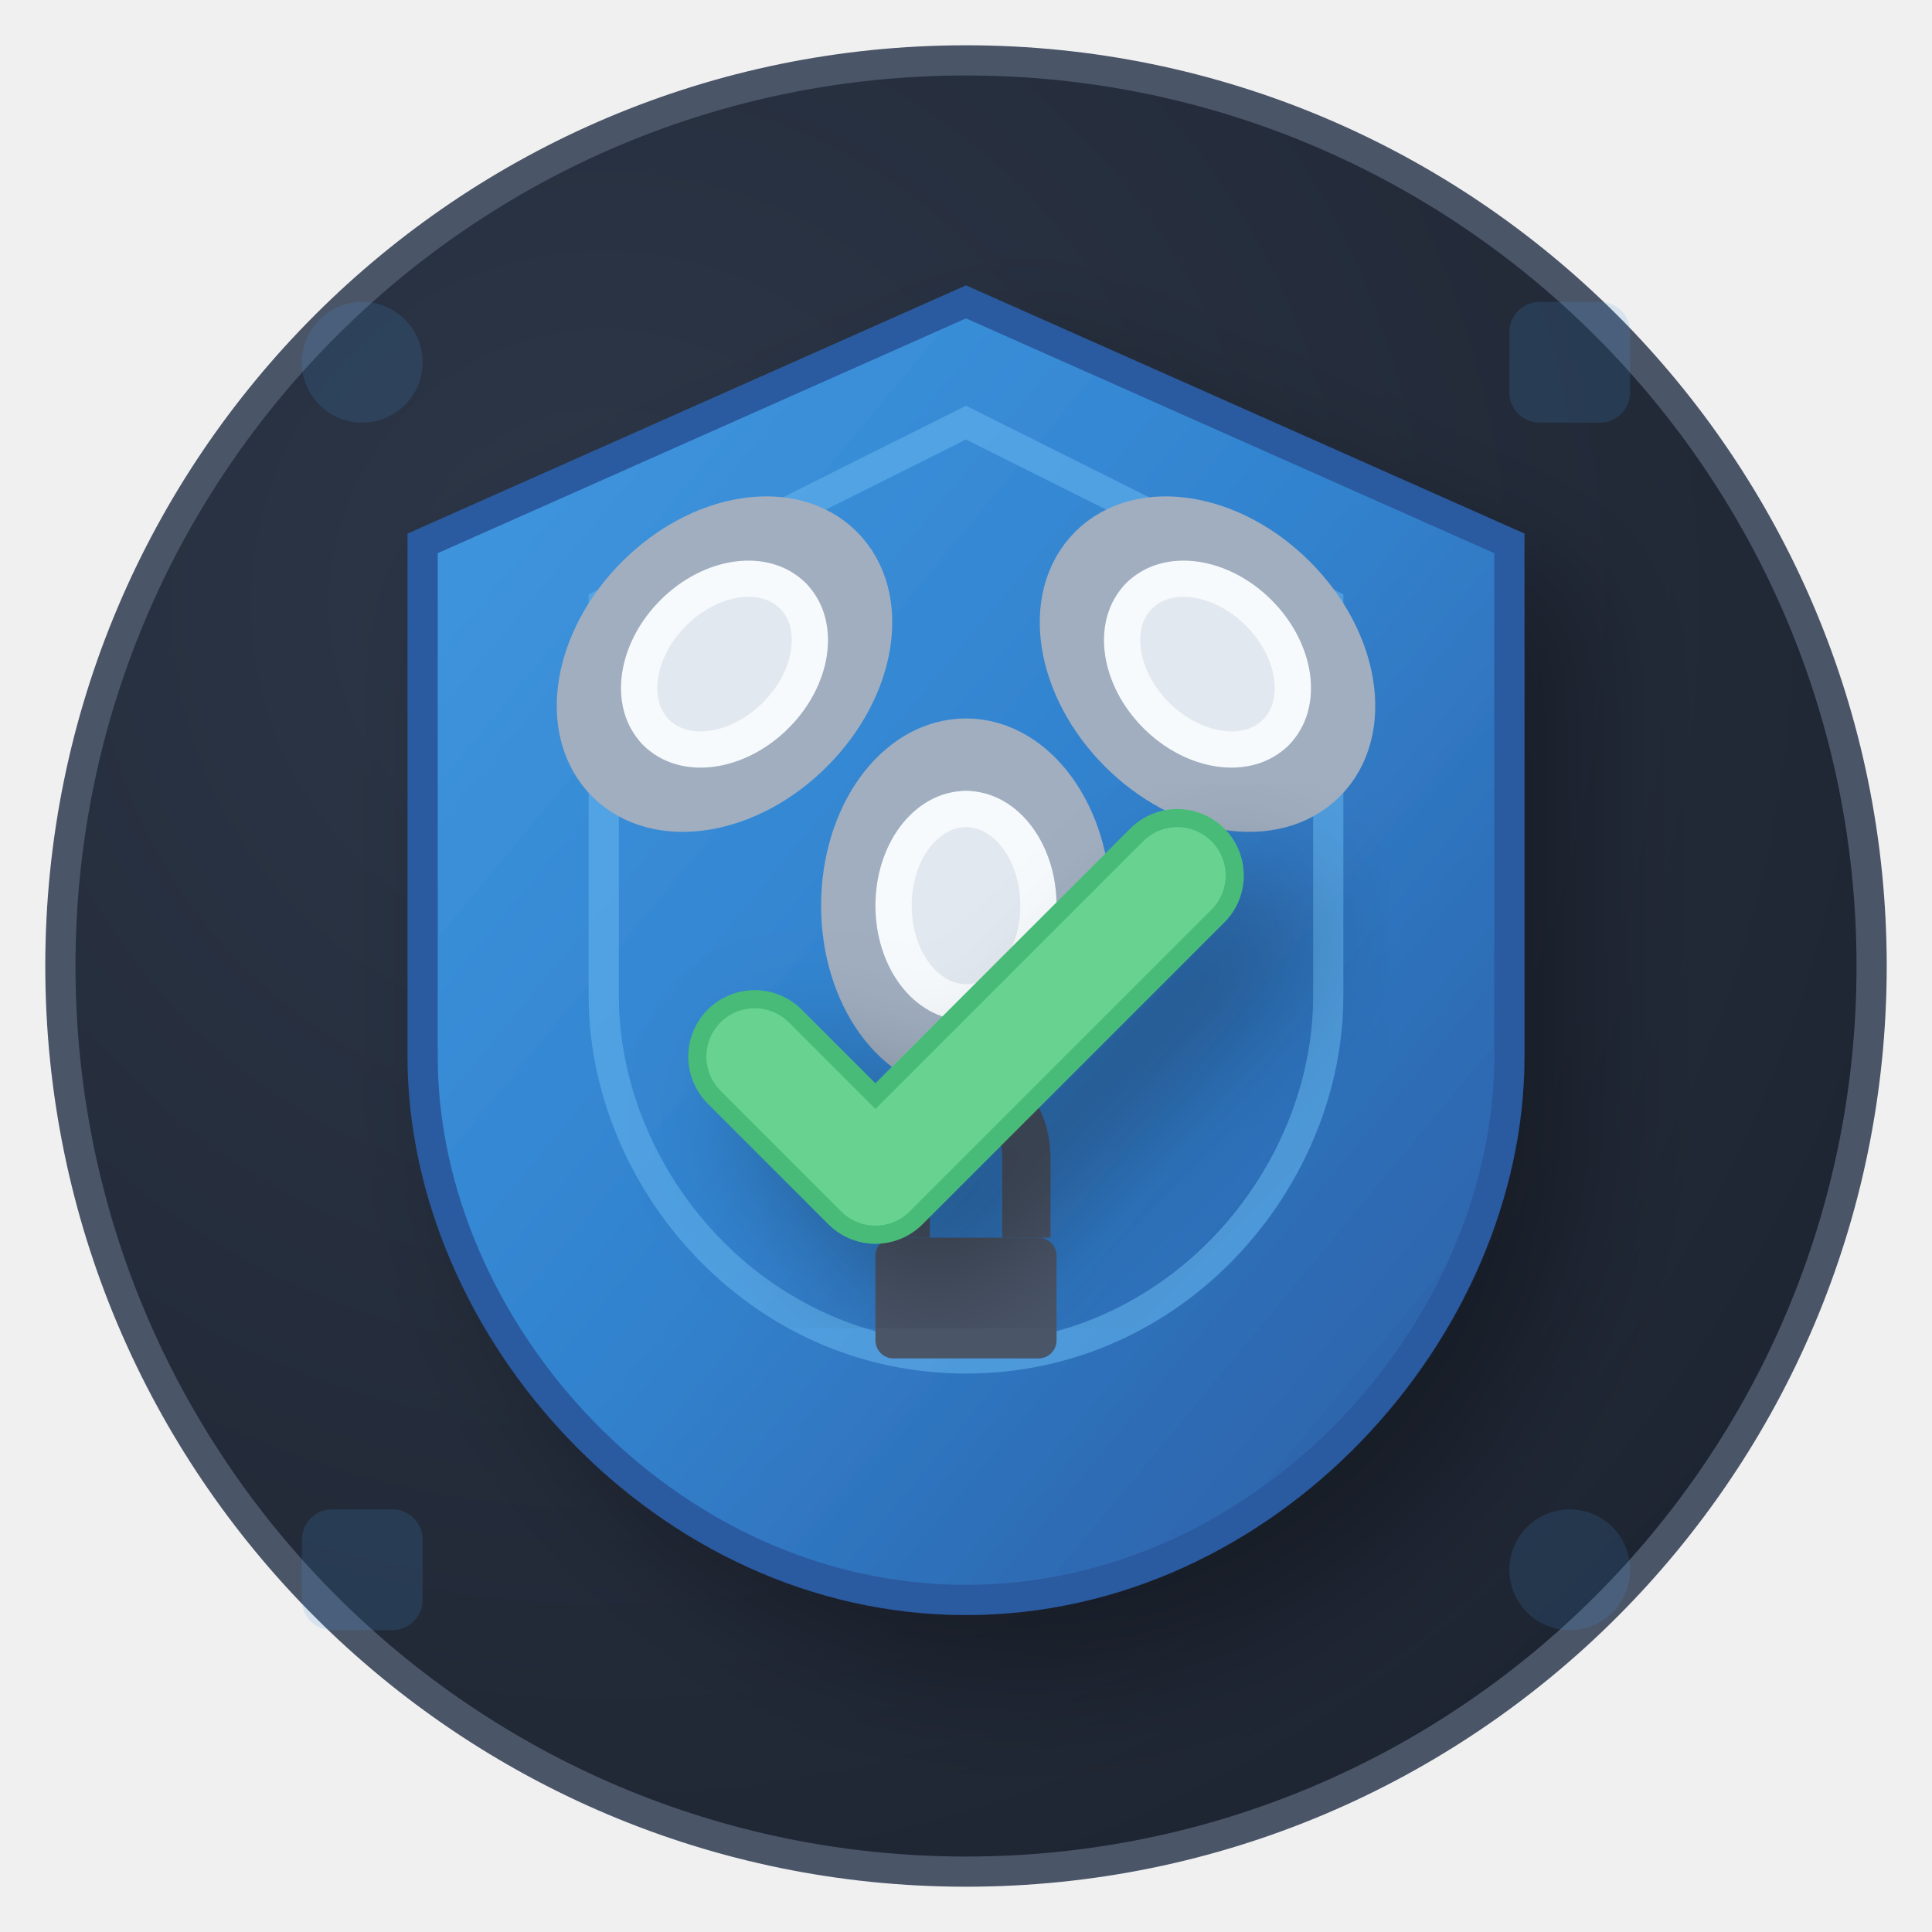
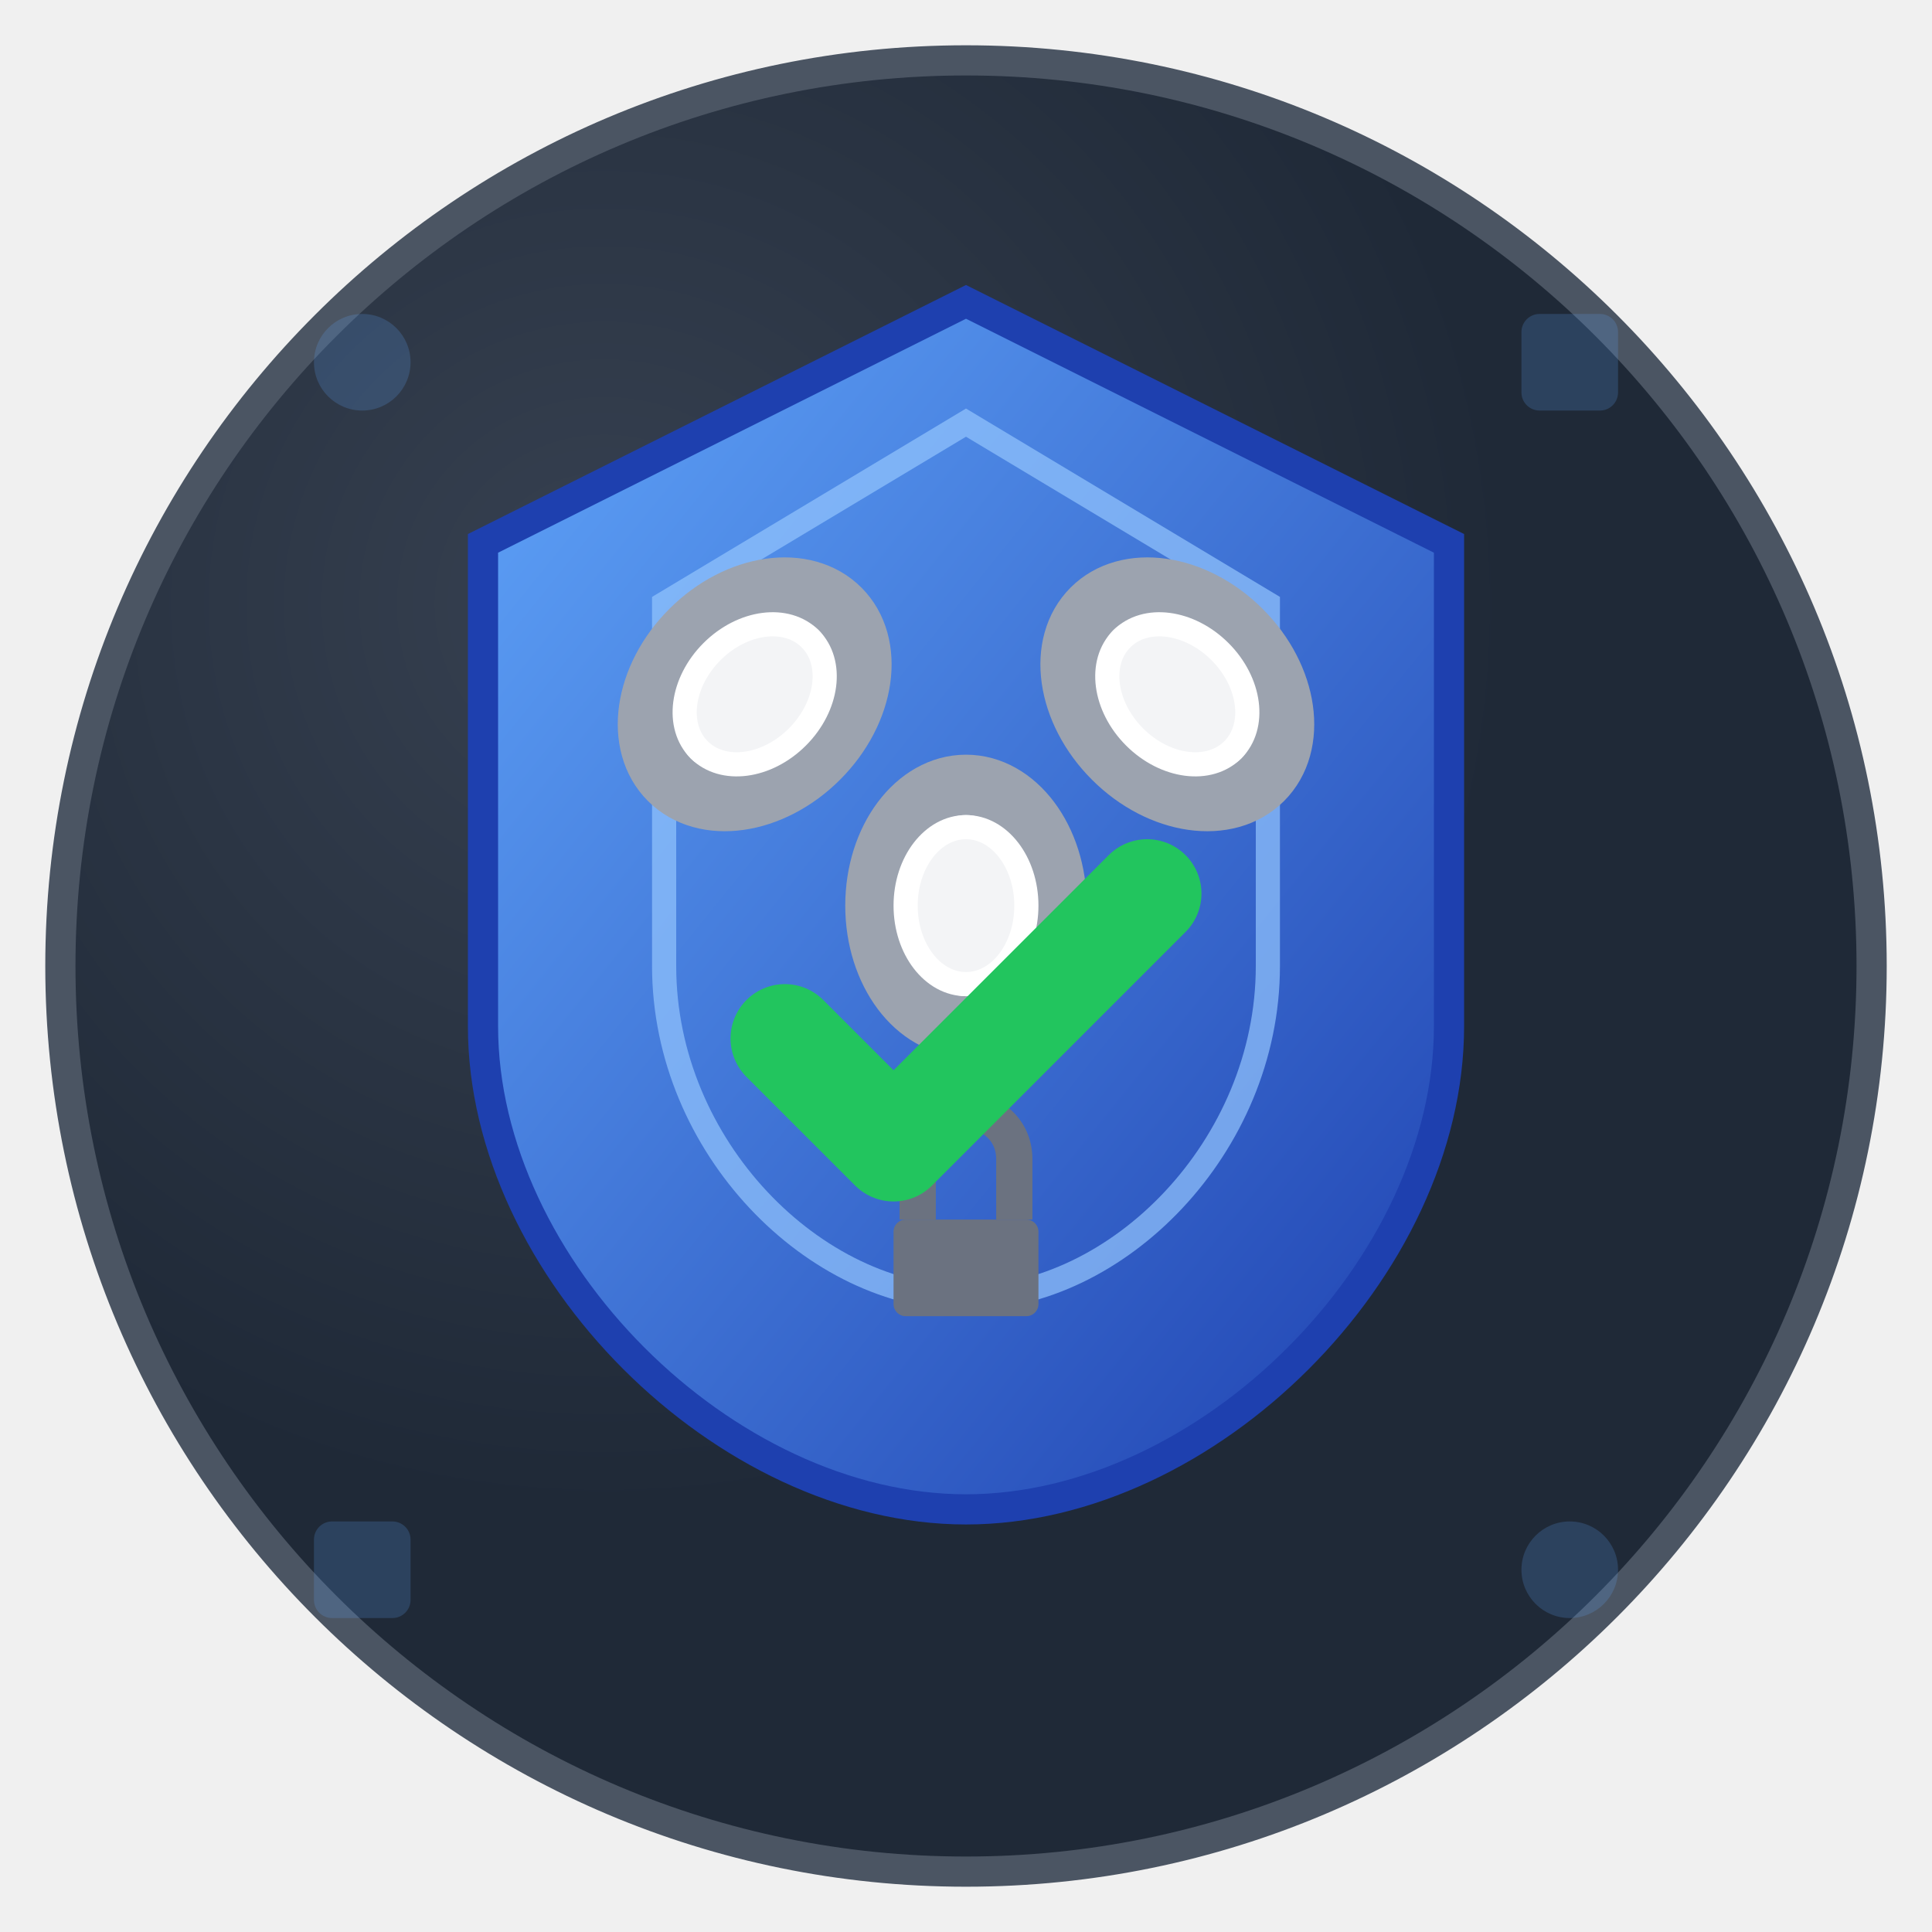
<svg xmlns="http://www.w3.org/2000/svg" viewBox="0 0 32 32" width="32" height="32">
  <defs>
-     <radialGradient id="bgGradient" cx="0.3" cy="0.3" r="1">
-       <stop offset="0%" stop-color="#2d3748" />
-       <stop offset="100%" stop-color="#1a202c" />
+     <radialGradient id="bg" cx="0.3" cy="0.3">
+       <stop offset="0%" stop-color="#374151" />
+       <stop offset="100%" stop-color="#1f2937" />
    </radialGradient>
-     <linearGradient id="shieldGradient" x1="0%" y1="0%" x2="100%" y2="100%">
-       <stop offset="0%" stop-color="#4299e1" />
-       <stop offset="50%" stop-color="#3182ce" />
-       <stop offset="100%" stop-color="#2c5aa0" />
+     <linearGradient id="shield" x1="0%" y1="0%" x2="100%" y2="100%">
+       <stop offset="0%" stop-color="#60a5fa" />
+       <stop offset="100%" stop-color="#1e40af" />
    </linearGradient>
-     <filter id="dropShadow" x="-50%" y="-50%" width="200%" height="200%">
-       <feDropShadow dx="1" dy="1" stdDeviation="1" flood-color="#000" flood-opacity="0.3" />
-     </filter>
  </defs>
-   <circle cx="16" cy="16" r="15" fill="url(#bgGradient)" stroke="#4a5568" stroke-width="0.5" />
-   <path d="M16 5 L25 9 L25 17.5 C25 22 21 26.5 16 26.5 C11 26.5 7 22 7 17.5 L7 9 Z" fill="url(#shieldGradient)" stroke="#2c5aa0" stroke-width="0.5" filter="url(#dropShadow)" />
-   <path d="M16 7 L22 10 L22 16.5 C22 19.5 19.5 22.5 16 22.5 C12.5 22.5 10 19.5 10 16.5 L10 10 Z" fill="none" stroke="#63b3ed" stroke-width="0.5" opacity="0.6" />
-   <g fill="#e2e8f0" stroke="#a0aec0" stroke-width="1.2">
-     <ellipse cx="12" cy="11" rx="1.8" ry="2.5" transform="rotate(45 12 11)" />
-     <ellipse cx="12" cy="11" rx="1.2" ry="1.6" transform="rotate(45 12 11)" fill="none" stroke="#f7fafc" stroke-width="0.6" />
-     <ellipse cx="20" cy="11" rx="1.8" ry="2.5" transform="rotate(-45 20 11)" />
-     <ellipse cx="20" cy="11" rx="1.2" ry="1.6" transform="rotate(-45 20 11)" fill="none" stroke="#f7fafc" stroke-width="0.6" />
-     <ellipse cx="16" cy="15" rx="1.8" ry="2.5" />
-     <ellipse cx="16" cy="15" rx="1.2" ry="1.6" fill="none" stroke="#f7fafc" stroke-width="0.6" />
+   <circle cx="16" cy="16" r="15" fill="url(#bg)" stroke="#4b5563" stroke-width="0.5" />
+   <path d="M16 5 L24 9 L24 17 C24 21 20 25 16 25 C12 25 8 21 8 17 L8 9 Z" fill="url(#shield)" stroke="#1e40af" stroke-width="0.5" />
+   <path d="M16 7 L21 10 L21 16 C21 19 18.5 21.5 16 21.5 C13.5 21.5 11 19 11 16 L11 10 Z" fill="none" stroke="#93c5fd" stroke-width="0.4" opacity="0.7" />
+   <g fill="#f3f4f6" stroke="#9ca3af" stroke-width="1">
+     <ellipse cx="12.5" cy="11.5" rx="1.5" ry="2" transform="rotate(45 12.5 11.5)" />
+     <ellipse cx="12.5" cy="11.5" rx="1" ry="1.3" transform="rotate(45 12.5 11.5)" fill="none" stroke="#ffffff" stroke-width="0.4" />
+     <ellipse cx="19.5" cy="11.5" rx="1.5" ry="2" transform="rotate(-45 19.5 11.5)" />
+     <ellipse cx="19.5" cy="11.5" rx="1" ry="1.3" transform="rotate(-45 19.5 11.5)" fill="none" stroke="#ffffff" stroke-width="0.4" />
+     <ellipse cx="16" cy="15" rx="1.5" ry="2" />
+     <ellipse cx="16" cy="15" rx="1" ry="1.3" fill="none" stroke="#ffffff" stroke-width="0.4" />
  </g>
-   <g fill="#2d3748">
-     <rect x="14.5" y="20.5" width="3" height="2" rx="0.3" fill="#4a5568" />
-     <path d="M15 20.5 L15 19.2 C15 18.5 15.4 18 16 18 C16.6 18 17 18.5 17 19.2 L17 20.5" fill="none" stroke="#4a5568" stroke-width="0.8" />
+   <g>
+     <rect x="14.8" y="20.2" width="2.4" height="1.6" rx="0.2" fill="#6b7280" />
+     <path d="M15.2 20.2 L15.2 19.2 C15.2 18.7 15.6 18.4 16 18.4 C16.4 18.4 16.8 18.7 16.8 19.2 L16.8 20.2" fill="none" stroke="#6b7280" stroke-width="0.6" />
  </g>
-   <g filter="url(#dropShadow)">
-     <path d="M12.5 17.5 L14.5 19.5 L19.5 14.5" fill="none" stroke="#48bb78" stroke-width="2.2" stroke-linecap="round" stroke-linejoin="round" />
-     <path d="M12.5 17.5 L14.5 19.5 L19.5 14.5" fill="none" stroke="#68d391" stroke-width="1.6" stroke-linecap="round" stroke-linejoin="round" />
-   </g>
-   <g opacity="0.15" fill="#4299e1">
-     <circle cx="6" cy="6" r="1" />
-     <circle cx="26" cy="26" r="1" />
-     <rect x="25" y="5" width="2" height="2" rx="0.5" />
-     <rect x="5" y="25" width="2" height="2" rx="0.5" />
+   <path d="M13 17.2 L14.8 19 L19 14.8" fill="none" stroke="#22c55e" stroke-width="1.8" stroke-linecap="round" stroke-linejoin="round" />
+   <g opacity="0.2" fill="#60a5fa">
+     <circle cx="6" cy="6" r="0.8" />
+     <circle cx="26" cy="26" r="0.8" />
+     <rect x="25.2" y="5.2" width="1.6" height="1.6" rx="0.3" />
+     <rect x="5.2" y="25.2" width="1.6" height="1.6" rx="0.3" />
  </g>
</svg>
